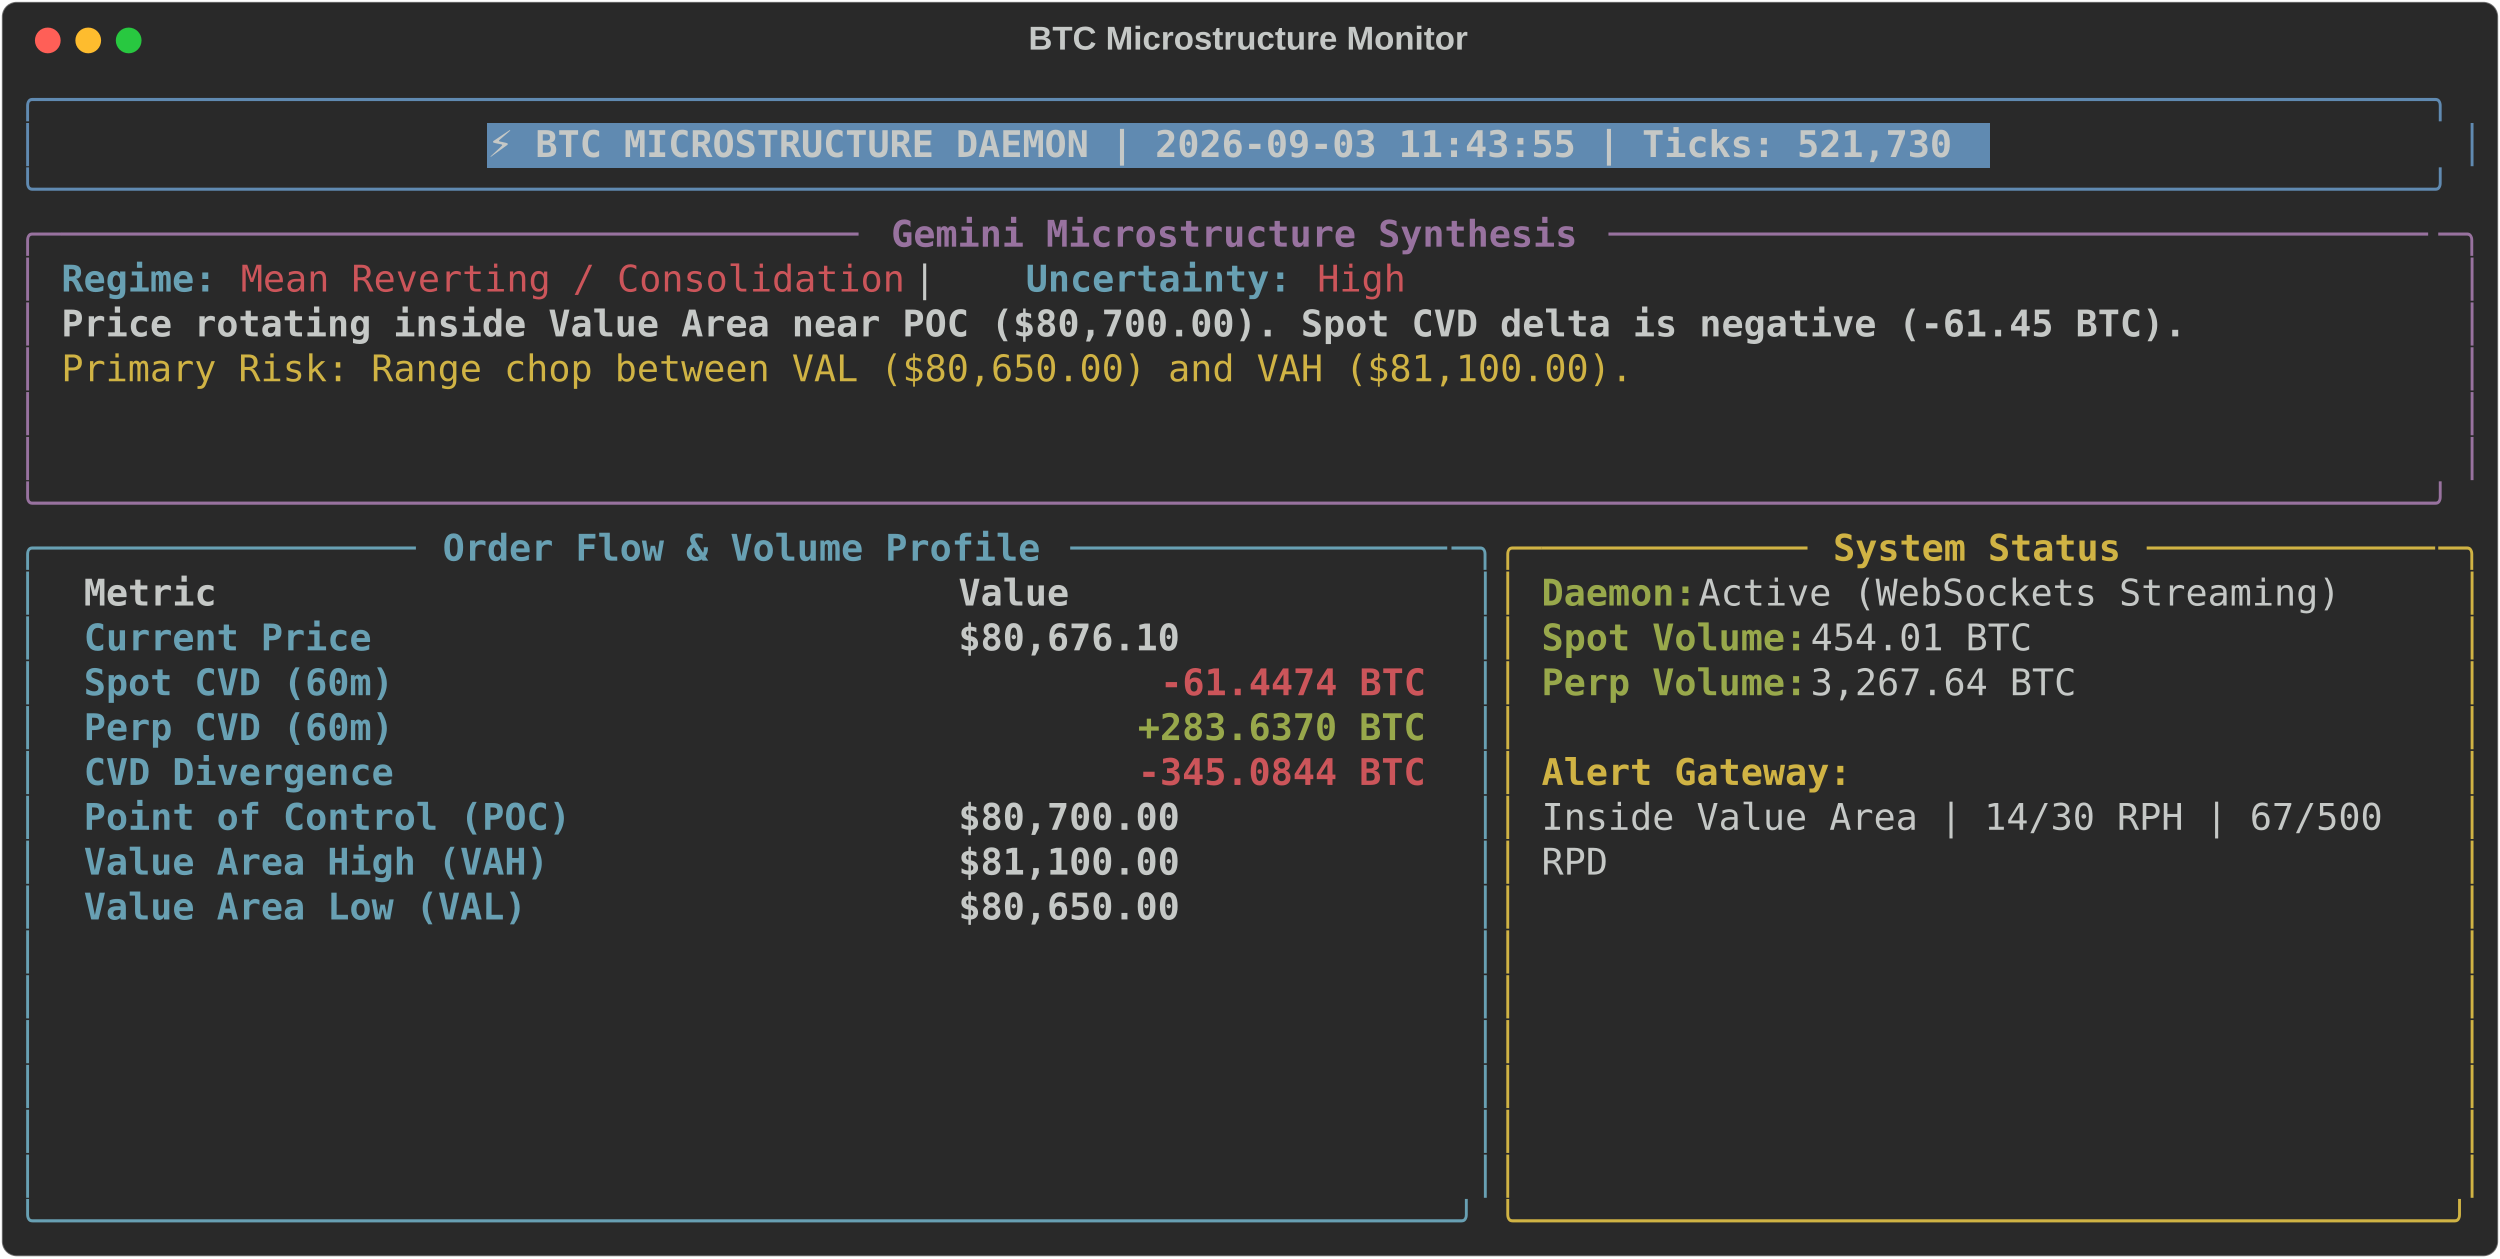
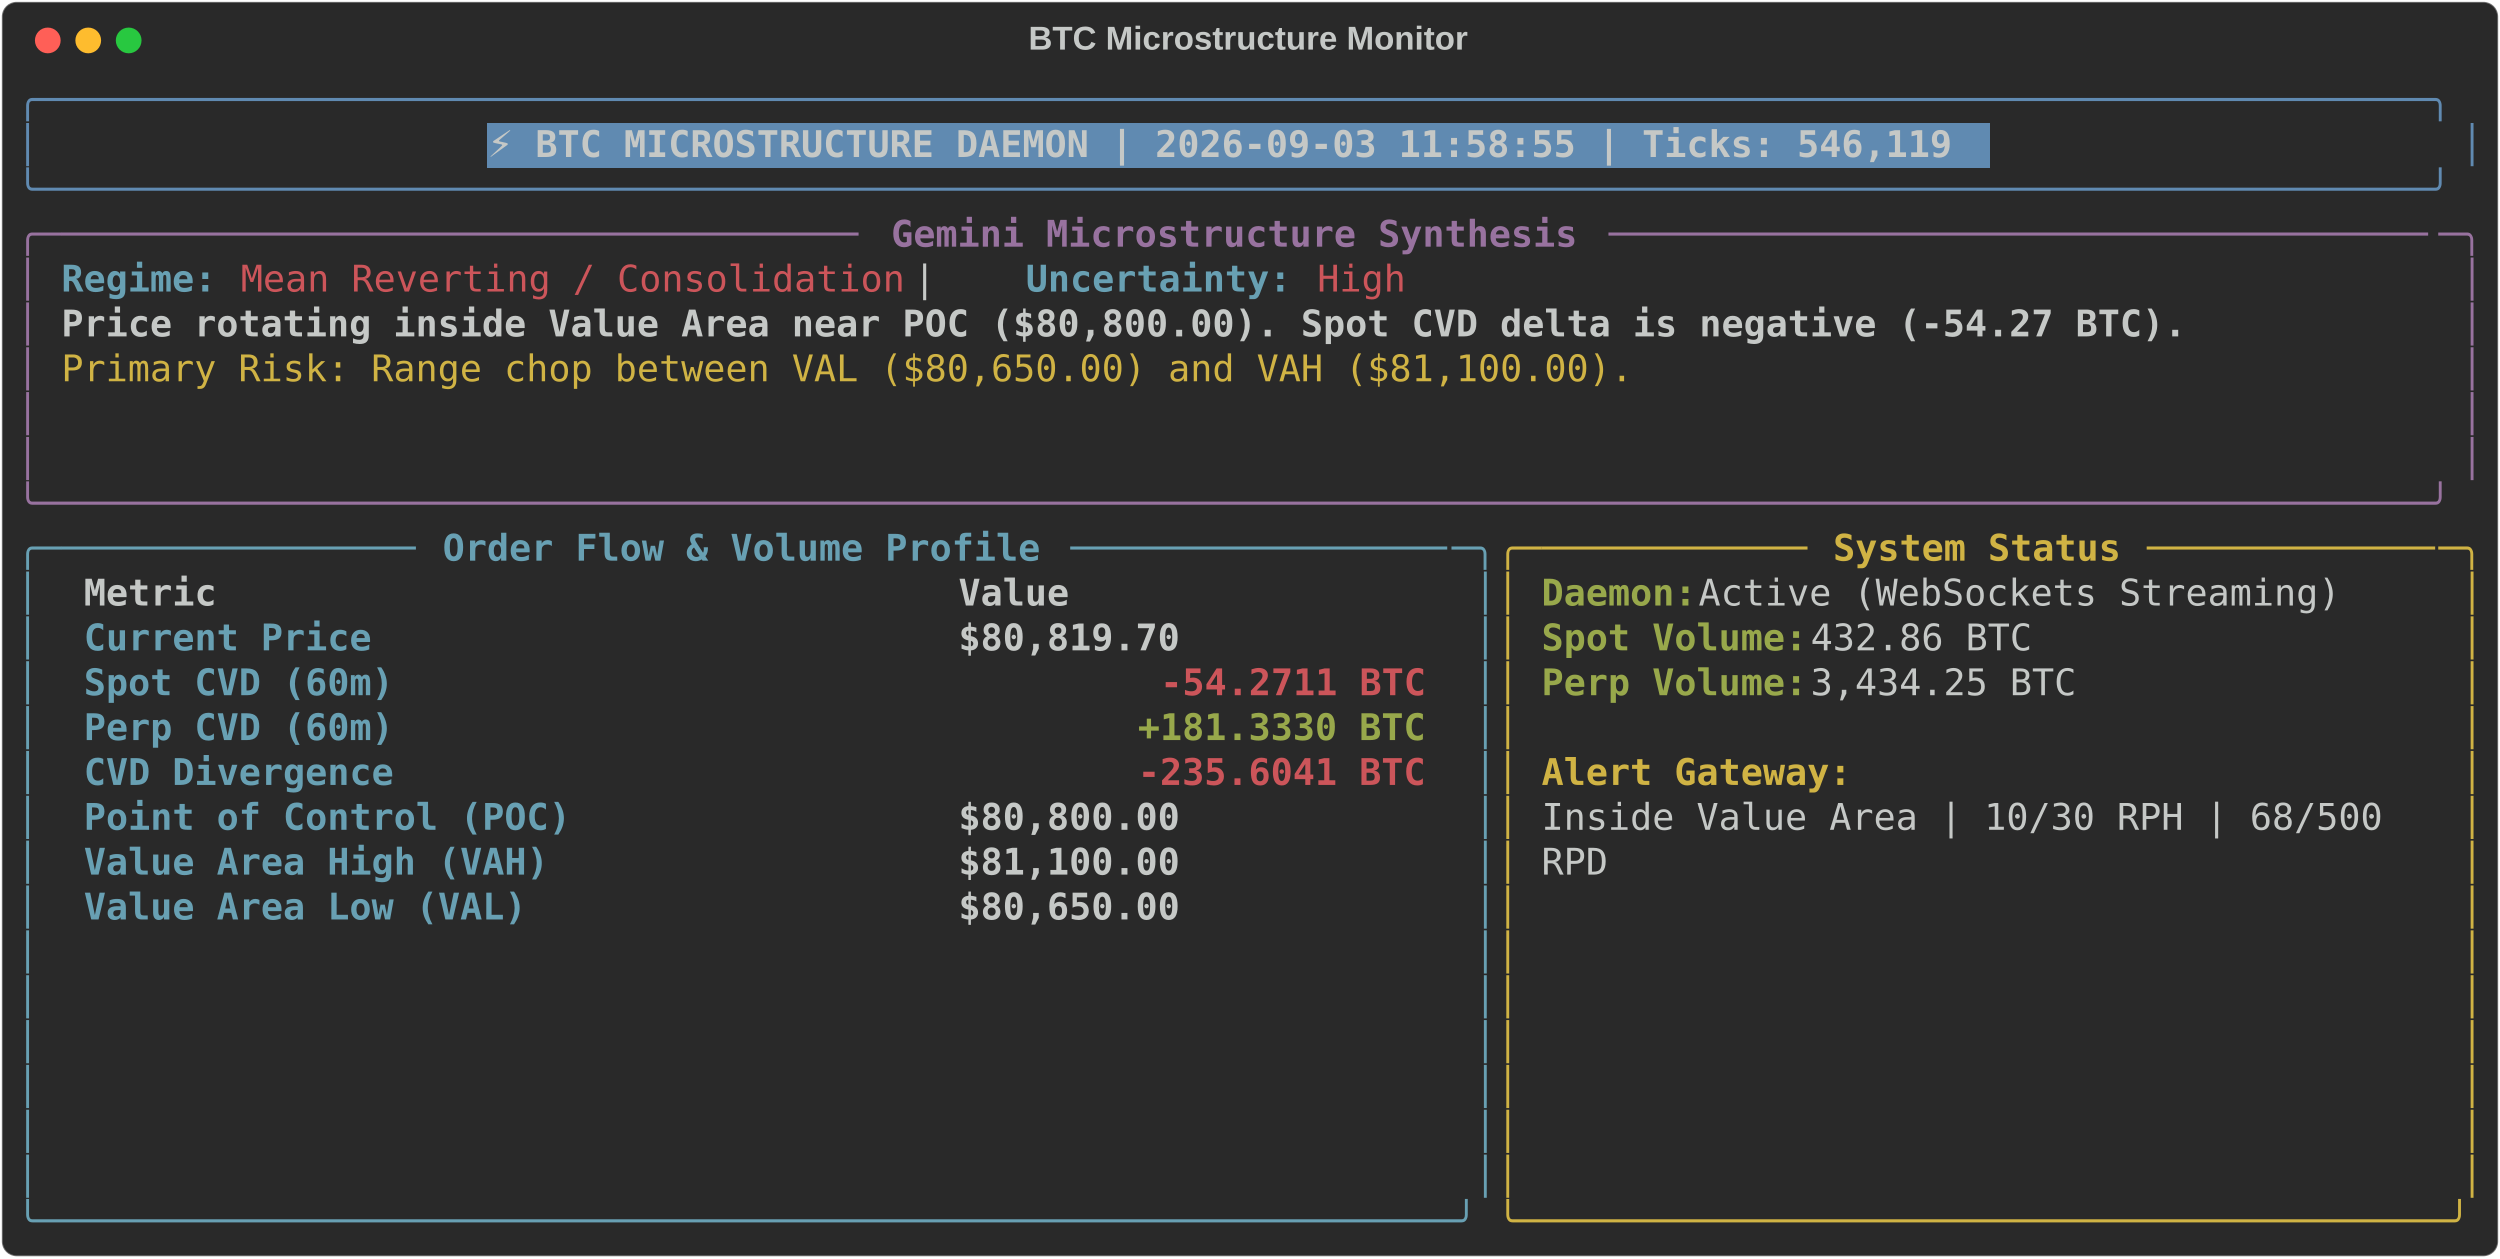
<svg xmlns="http://www.w3.org/2000/svg" class="rich-terminal" viewBox="0 0 1360 684.4">
  <style>

    @font-face {
        font-family: "Fira Code";
        src: local("FiraCode-Regular"),
                url("https://cdnjs.cloudflare.com/ajax/libs/firacode/6.2.0/woff2/FiraCode-Regular.woff2") format("woff2"),
                url("https://cdnjs.cloudflare.com/ajax/libs/firacode/6.2.0/woff/FiraCode-Regular.woff") format("woff");
        font-style: normal;
        font-weight: 400;
    }
    @font-face {
        font-family: "Fira Code";
        src: local("FiraCode-Bold"),
                url("https://cdnjs.cloudflare.com/ajax/libs/firacode/6.2.0/woff2/FiraCode-Bold.woff2") format("woff2"),
                url("https://cdnjs.cloudflare.com/ajax/libs/firacode/6.2.0/woff/FiraCode-Bold.woff") format("woff");
        font-style: bold;
        font-weight: 700;
    }

-     .terminal-2423345945-matrix {
+     .terminal-514151192-matrix {
        font-family: Fira Code, monospace;
        font-size: 20px;
        line-height: 24.4px;
        font-variant-east-asian: full-width;
    }

-     .terminal-2423345945-title {
+     .terminal-514151192-title {
        font-size: 18px;
        font-weight: bold;
        font-family: arial;
    }

-     .terminal-2423345945-r1 { fill: #608ab1 }
- .terminal-2423345945-r2 { fill: #c5c8c6 }
- .terminal-2423345945-r3 { fill: #c5c8c6;font-weight: bold }
- .terminal-2423345945-r4 { fill: #98729f }
- .terminal-2423345945-r5 { fill: #98729f;font-weight: bold }
- .terminal-2423345945-r6 { fill: #68a0b3;font-weight: bold }
- .terminal-2423345945-r7 { fill: #cc555a }
- .terminal-2423345945-r8 { fill: #d0b344 }
- .terminal-2423345945-r9 { fill: #68a0b3 }
- .terminal-2423345945-r10 { fill: #d0b344;font-weight: bold }
- .terminal-2423345945-r11 { fill: #98a84b;font-weight: bold }
- .terminal-2423345945-r12 { fill: #cc555a;font-weight: bold }
+     .terminal-514151192-r1 { fill: #608ab1 }
+ .terminal-514151192-r2 { fill: #c5c8c6 }
+ .terminal-514151192-r3 { fill: #c5c8c6;font-weight: bold }
+ .terminal-514151192-r4 { fill: #98729f }
+ .terminal-514151192-r5 { fill: #98729f;font-weight: bold }
+ .terminal-514151192-r6 { fill: #68a0b3;font-weight: bold }
+ .terminal-514151192-r7 { fill: #cc555a }
+ .terminal-514151192-r8 { fill: #d0b344 }
+ .terminal-514151192-r9 { fill: #68a0b3 }
+ .terminal-514151192-r10 { fill: #d0b344;font-weight: bold }
+ .terminal-514151192-r11 { fill: #98a84b;font-weight: bold }
+ .terminal-514151192-r12 { fill: #cc555a;font-weight: bold }
    </style>
  <defs>
-     <clipPath id="terminal-2423345945-clip-terminal">
+     <clipPath id="terminal-514151192-clip-terminal">
      <rect x="0" y="0" width="1341.0" height="633.4" />
    </clipPath>
-     <clipPath id="terminal-2423345945-line-0">
+     <clipPath id="terminal-514151192-line-0">
      <rect x="0" y="1.5" width="1342" height="24.65" />
    </clipPath>
-     <clipPath id="terminal-2423345945-line-1">
+     <clipPath id="terminal-514151192-line-1">
      <rect x="0" y="25.9" width="1342" height="24.65" />
    </clipPath>
-     <clipPath id="terminal-2423345945-line-2">
+     <clipPath id="terminal-514151192-line-2">
      <rect x="0" y="50.3" width="1342" height="24.65" />
    </clipPath>
-     <clipPath id="terminal-2423345945-line-3">
+     <clipPath id="terminal-514151192-line-3">
      <rect x="0" y="74.7" width="1342" height="24.65" />
    </clipPath>
-     <clipPath id="terminal-2423345945-line-4">
+     <clipPath id="terminal-514151192-line-4">
      <rect x="0" y="99.1" width="1342" height="24.65" />
    </clipPath>
-     <clipPath id="terminal-2423345945-line-5">
+     <clipPath id="terminal-514151192-line-5">
      <rect x="0" y="123.5" width="1342" height="24.65" />
    </clipPath>
-     <clipPath id="terminal-2423345945-line-6">
+     <clipPath id="terminal-514151192-line-6">
      <rect x="0" y="147.9" width="1342" height="24.65" />
    </clipPath>
-     <clipPath id="terminal-2423345945-line-7">
+     <clipPath id="terminal-514151192-line-7">
      <rect x="0" y="172.3" width="1342" height="24.65" />
    </clipPath>
-     <clipPath id="terminal-2423345945-line-8">
+     <clipPath id="terminal-514151192-line-8">
      <rect x="0" y="196.7" width="1342" height="24.65" />
    </clipPath>
-     <clipPath id="terminal-2423345945-line-9">
+     <clipPath id="terminal-514151192-line-9">
      <rect x="0" y="221.1" width="1342" height="24.65" />
    </clipPath>
-     <clipPath id="terminal-2423345945-line-10">
+     <clipPath id="terminal-514151192-line-10">
      <rect x="0" y="245.5" width="1342" height="24.65" />
    </clipPath>
-     <clipPath id="terminal-2423345945-line-11">
+     <clipPath id="terminal-514151192-line-11">
      <rect x="0" y="269.9" width="1342" height="24.65" />
    </clipPath>
-     <clipPath id="terminal-2423345945-line-12">
+     <clipPath id="terminal-514151192-line-12">
      <rect x="0" y="294.3" width="1342" height="24.65" />
    </clipPath>
-     <clipPath id="terminal-2423345945-line-13">
+     <clipPath id="terminal-514151192-line-13">
      <rect x="0" y="318.7" width="1342" height="24.65" />
    </clipPath>
-     <clipPath id="terminal-2423345945-line-14">
+     <clipPath id="terminal-514151192-line-14">
      <rect x="0" y="343.1" width="1342" height="24.65" />
    </clipPath>
-     <clipPath id="terminal-2423345945-line-15">
+     <clipPath id="terminal-514151192-line-15">
      <rect x="0" y="367.5" width="1342" height="24.65" />
    </clipPath>
-     <clipPath id="terminal-2423345945-line-16">
+     <clipPath id="terminal-514151192-line-16">
      <rect x="0" y="391.9" width="1342" height="24.65" />
    </clipPath>
-     <clipPath id="terminal-2423345945-line-17">
+     <clipPath id="terminal-514151192-line-17">
      <rect x="0" y="416.3" width="1342" height="24.65" />
    </clipPath>
-     <clipPath id="terminal-2423345945-line-18">
+     <clipPath id="terminal-514151192-line-18">
      <rect x="0" y="440.7" width="1342" height="24.65" />
    </clipPath>
-     <clipPath id="terminal-2423345945-line-19">
+     <clipPath id="terminal-514151192-line-19">
      <rect x="0" y="465.1" width="1342" height="24.65" />
    </clipPath>
-     <clipPath id="terminal-2423345945-line-20">
+     <clipPath id="terminal-514151192-line-20">
      <rect x="0" y="489.5" width="1342" height="24.65" />
    </clipPath>
-     <clipPath id="terminal-2423345945-line-21">
+     <clipPath id="terminal-514151192-line-21">
      <rect x="0" y="513.9" width="1342" height="24.65" />
    </clipPath>
-     <clipPath id="terminal-2423345945-line-22">
+     <clipPath id="terminal-514151192-line-22">
      <rect x="0" y="538.3" width="1342" height="24.65" />
    </clipPath>
-     <clipPath id="terminal-2423345945-line-23">
+     <clipPath id="terminal-514151192-line-23">
      <rect x="0" y="562.7" width="1342" height="24.65" />
    </clipPath>
-     <clipPath id="terminal-2423345945-line-24">
+     <clipPath id="terminal-514151192-line-24">
      <rect x="0" y="587.1" width="1342" height="24.65" />
    </clipPath>
  </defs>
  <rect fill="#292929" stroke="rgba(255,255,255,0.35)" stroke-width="1" x="1" y="1" width="1358" height="682.4" rx="8" />
-   <text class="terminal-2423345945-title" fill="#c5c8c6" text-anchor="middle" x="679" y="27">BTC Microstructure Monitor</text>
+   <text class="terminal-514151192-title" fill="#c5c8c6" text-anchor="middle" x="679" y="27">BTC Microstructure Monitor</text>
  <g transform="translate(26,22)">
    <circle cx="0" cy="0" r="7" fill="#ff5f57" />
    <circle cx="22" cy="0" r="7" fill="#febc2e" />
    <circle cx="44" cy="0" r="7" fill="#28c840" />
  </g>
-   <g transform="translate(9, 41)" clip-path="url(#terminal-2423345945-clip-terminal)">
+   <g transform="translate(9, 41)" clip-path="url(#terminal-514151192-clip-terminal)">
    <rect fill="#608ab1" x="256.2" y="25.9" width="817.4" height="24.65" shape-rendering="crispEdges" />
-     <g class="terminal-2423345945-matrix">
-       <text class="terminal-2423345945-r1" x="0" y="20" textLength="1342" clip-path="url(#terminal-2423345945-line-0)">╭────────────────────────────────────────────────────────────────────────────────────────────────────────────╮</text>
-       <text class="terminal-2423345945-r2" x="1342" y="20" textLength="12.2" clip-path="url(#terminal-2423345945-line-0)">
- </text>
-       <text class="terminal-2423345945-r1" x="0" y="44.4" textLength="12.2" clip-path="url(#terminal-2423345945-line-1)">│</text>
-       <text class="terminal-2423345945-r3" x="256.2" y="44.4" textLength="805.2" clip-path="url(#terminal-2423345945-line-1)">⚡ BTC MICROSTRUCTURE DAEMON | 2026-09-03 11:43:55 | Ticks: 521,730</text>
-       <text class="terminal-2423345945-r1" x="1329.8" y="44.4" textLength="12.2" clip-path="url(#terminal-2423345945-line-1)">│</text>
-       <text class="terminal-2423345945-r2" x="1342" y="44.4" textLength="12.2" clip-path="url(#terminal-2423345945-line-1)">
- </text>
-       <text class="terminal-2423345945-r1" x="0" y="68.8" textLength="1342" clip-path="url(#terminal-2423345945-line-2)">╰────────────────────────────────────────────────────────────────────────────────────────────────────────────╯</text>
-       <text class="terminal-2423345945-r2" x="1342" y="68.8" textLength="12.2" clip-path="url(#terminal-2423345945-line-2)">
- </text>
-       <text class="terminal-2423345945-r4" x="0" y="93.2" textLength="24.4" clip-path="url(#terminal-2423345945-line-3)">╭─</text>
-       <text class="terminal-2423345945-r4" x="24.4" y="93.2" textLength="439.2" clip-path="url(#terminal-2423345945-line-3)">────────────────────────────────────</text>
-       <text class="terminal-2423345945-r5" x="475.8" y="93.2" textLength="378.2" clip-path="url(#terminal-2423345945-line-3)">Gemini Microstructure Synthesis</text>
-       <text class="terminal-2423345945-r4" x="866.2" y="93.2" textLength="451.4" clip-path="url(#terminal-2423345945-line-3)">─────────────────────────────────────</text>
-       <text class="terminal-2423345945-r4" x="1317.6" y="93.2" textLength="24.4" clip-path="url(#terminal-2423345945-line-3)">─╮</text>
-       <text class="terminal-2423345945-r2" x="1342" y="93.2" textLength="12.2" clip-path="url(#terminal-2423345945-line-3)">
- </text>
-       <text class="terminal-2423345945-r4" x="0" y="117.6" textLength="12.2" clip-path="url(#terminal-2423345945-line-4)">│</text>
-       <text class="terminal-2423345945-r6" x="24.4" y="117.6" textLength="85.4" clip-path="url(#terminal-2423345945-line-4)">Regime:</text>
-       <text class="terminal-2423345945-r7" x="122" y="117.6" textLength="366" clip-path="url(#terminal-2423345945-line-4)">Mean Reverting / Consolidation</text>
-       <text class="terminal-2423345945-r2" x="488" y="117.6" textLength="61" clip-path="url(#terminal-2423345945-line-4)">  |  </text>
-       <text class="terminal-2423345945-r6" x="549" y="117.6" textLength="146.4" clip-path="url(#terminal-2423345945-line-4)">Uncertainty:</text>
-       <text class="terminal-2423345945-r7" x="707.6" y="117.6" textLength="48.8" clip-path="url(#terminal-2423345945-line-4)">High</text>
-       <text class="terminal-2423345945-r4" x="1329.8" y="117.6" textLength="12.2" clip-path="url(#terminal-2423345945-line-4)">│</text>
-       <text class="terminal-2423345945-r2" x="1342" y="117.6" textLength="12.2" clip-path="url(#terminal-2423345945-line-4)">
- </text>
-       <text class="terminal-2423345945-r4" x="0" y="142" textLength="12.2" clip-path="url(#terminal-2423345945-line-5)">│</text>
-       <text class="terminal-2423345945-r3" x="24.4" y="142" textLength="1171.2" clip-path="url(#terminal-2423345945-line-5)">Price rotating inside Value Area near POC ($80,700.00). Spot CVD delta is negative (-61.45 BTC).</text>
-       <text class="terminal-2423345945-r4" x="1329.8" y="142" textLength="12.2" clip-path="url(#terminal-2423345945-line-5)">│</text>
-       <text class="terminal-2423345945-r2" x="1342" y="142" textLength="12.2" clip-path="url(#terminal-2423345945-line-5)">
- </text>
-       <text class="terminal-2423345945-r4" x="0" y="166.4" textLength="12.2" clip-path="url(#terminal-2423345945-line-6)">│</text>
-       <text class="terminal-2423345945-r8" x="24.4" y="166.4" textLength="866.2" clip-path="url(#terminal-2423345945-line-6)">Primary Risk: Range chop between VAL ($80,650.00) and VAH ($81,100.00).</text>
-       <text class="terminal-2423345945-r4" x="1329.8" y="166.4" textLength="12.2" clip-path="url(#terminal-2423345945-line-6)">│</text>
-       <text class="terminal-2423345945-r2" x="1342" y="166.4" textLength="12.2" clip-path="url(#terminal-2423345945-line-6)">
- </text>
-       <text class="terminal-2423345945-r4" x="0" y="190.8" textLength="12.2" clip-path="url(#terminal-2423345945-line-7)">│</text>
-       <text class="terminal-2423345945-r4" x="1329.8" y="190.8" textLength="12.2" clip-path="url(#terminal-2423345945-line-7)">│</text>
-       <text class="terminal-2423345945-r2" x="1342" y="190.8" textLength="12.2" clip-path="url(#terminal-2423345945-line-7)">
- </text>
-       <text class="terminal-2423345945-r4" x="0" y="215.2" textLength="12.2" clip-path="url(#terminal-2423345945-line-8)">│</text>
-       <text class="terminal-2423345945-r4" x="1329.8" y="215.2" textLength="12.2" clip-path="url(#terminal-2423345945-line-8)">│</text>
-       <text class="terminal-2423345945-r2" x="1342" y="215.2" textLength="12.2" clip-path="url(#terminal-2423345945-line-8)">
- </text>
-       <text class="terminal-2423345945-r4" x="0" y="239.6" textLength="1342" clip-path="url(#terminal-2423345945-line-9)">╰────────────────────────────────────────────────────────────────────────────────────────────────────────────╯</text>
-       <text class="terminal-2423345945-r2" x="1342" y="239.6" textLength="12.2" clip-path="url(#terminal-2423345945-line-9)">
- </text>
-       <text class="terminal-2423345945-r9" x="0" y="264" textLength="24.4" clip-path="url(#terminal-2423345945-line-10)">╭─</text>
-       <text class="terminal-2423345945-r9" x="24.4" y="264" textLength="195.2" clip-path="url(#terminal-2423345945-line-10)">────────────────</text>
-       <text class="terminal-2423345945-r6" x="231.8" y="264" textLength="329.4" clip-path="url(#terminal-2423345945-line-10)">Order Flow &amp; Volume Profile</text>
-       <text class="terminal-2423345945-r9" x="573.4" y="264" textLength="207.4" clip-path="url(#terminal-2423345945-line-10)">─────────────────</text>
-       <text class="terminal-2423345945-r9" x="780.8" y="264" textLength="24.4" clip-path="url(#terminal-2423345945-line-10)">─╮</text>
-       <text class="terminal-2423345945-r8" x="805.2" y="264" textLength="24.4" clip-path="url(#terminal-2423345945-line-10)">╭─</text>
-       <text class="terminal-2423345945-r8" x="829.6" y="264" textLength="146.4" clip-path="url(#terminal-2423345945-line-10)">────────────</text>
-       <text class="terminal-2423345945-r10" x="988.2" y="264" textLength="158.6" clip-path="url(#terminal-2423345945-line-10)">System Status</text>
-       <text class="terminal-2423345945-r8" x="1159" y="264" textLength="158.6" clip-path="url(#terminal-2423345945-line-10)">─────────────</text>
-       <text class="terminal-2423345945-r8" x="1317.6" y="264" textLength="24.4" clip-path="url(#terminal-2423345945-line-10)">─╮</text>
-       <text class="terminal-2423345945-r2" x="1342" y="264" textLength="12.2" clip-path="url(#terminal-2423345945-line-10)">
- </text>
-       <text class="terminal-2423345945-r9" x="0" y="288.4" textLength="12.2" clip-path="url(#terminal-2423345945-line-11)">│</text>
-       <text class="terminal-2423345945-r3" x="36.6" y="288.4" textLength="451.4" clip-path="url(#terminal-2423345945-line-11)">Metric                               </text>
-       <text class="terminal-2423345945-r3" x="512.4" y="288.4" textLength="256.2" clip-path="url(#terminal-2423345945-line-11)">                Value</text>
-       <text class="terminal-2423345945-r9" x="793" y="288.4" textLength="12.2" clip-path="url(#terminal-2423345945-line-11)">│</text>
-       <text class="terminal-2423345945-r8" x="805.2" y="288.4" textLength="12.2" clip-path="url(#terminal-2423345945-line-11)">│</text>
-       <text class="terminal-2423345945-r11" x="829.6" y="288.4" textLength="85.4" clip-path="url(#terminal-2423345945-line-11)">Daemon:</text>
-       <text class="terminal-2423345945-r2" x="915" y="288.4" textLength="366" clip-path="url(#terminal-2423345945-line-11)"> Active (WebSockets Streaming)</text>
-       <text class="terminal-2423345945-r8" x="1329.8" y="288.4" textLength="12.2" clip-path="url(#terminal-2423345945-line-11)">│</text>
-       <text class="terminal-2423345945-r2" x="1342" y="288.4" textLength="12.2" clip-path="url(#terminal-2423345945-line-11)">
- </text>
-       <text class="terminal-2423345945-r9" x="0" y="312.8" textLength="12.2" clip-path="url(#terminal-2423345945-line-12)">│</text>
-       <text class="terminal-2423345945-r6" x="36.6" y="312.8" textLength="451.4" clip-path="url(#terminal-2423345945-line-12)">Current Price                        </text>
-       <text class="terminal-2423345945-r3" x="512.4" y="312.8" textLength="256.2" clip-path="url(#terminal-2423345945-line-12)">           $80,676.10</text>
-       <text class="terminal-2423345945-r9" x="793" y="312.8" textLength="12.2" clip-path="url(#terminal-2423345945-line-12)">│</text>
-       <text class="terminal-2423345945-r8" x="805.2" y="312.8" textLength="12.2" clip-path="url(#terminal-2423345945-line-12)">│</text>
-       <text class="terminal-2423345945-r11" x="829.6" y="312.8" textLength="146.4" clip-path="url(#terminal-2423345945-line-12)">Spot Volume:</text>
-       <text class="terminal-2423345945-r2" x="976" y="312.8" textLength="134.2" clip-path="url(#terminal-2423345945-line-12)"> 454.01 BTC</text>
-       <text class="terminal-2423345945-r8" x="1329.8" y="312.8" textLength="12.2" clip-path="url(#terminal-2423345945-line-12)">│</text>
-       <text class="terminal-2423345945-r2" x="1342" y="312.8" textLength="12.2" clip-path="url(#terminal-2423345945-line-12)">
- </text>
-       <text class="terminal-2423345945-r9" x="0" y="337.2" textLength="12.2" clip-path="url(#terminal-2423345945-line-13)">│</text>
-       <text class="terminal-2423345945-r6" x="36.6" y="337.2" textLength="451.4" clip-path="url(#terminal-2423345945-line-13)">Spot CVD (60m)                       </text>
-       <text class="terminal-2423345945-r12" x="622.2" y="337.2" textLength="146.4" clip-path="url(#terminal-2423345945-line-13)">-61.4474 BTC</text>
-       <text class="terminal-2423345945-r9" x="793" y="337.2" textLength="12.2" clip-path="url(#terminal-2423345945-line-13)">│</text>
-       <text class="terminal-2423345945-r8" x="805.2" y="337.2" textLength="12.2" clip-path="url(#terminal-2423345945-line-13)">│</text>
-       <text class="terminal-2423345945-r11" x="829.6" y="337.2" textLength="146.4" clip-path="url(#terminal-2423345945-line-13)">Perp Volume:</text>
-       <text class="terminal-2423345945-r2" x="976" y="337.2" textLength="158.6" clip-path="url(#terminal-2423345945-line-13)"> 3,267.64 BTC</text>
-       <text class="terminal-2423345945-r8" x="1329.8" y="337.2" textLength="12.2" clip-path="url(#terminal-2423345945-line-13)">│</text>
-       <text class="terminal-2423345945-r2" x="1342" y="337.2" textLength="12.2" clip-path="url(#terminal-2423345945-line-13)">
- </text>
-       <text class="terminal-2423345945-r9" x="0" y="361.6" textLength="12.2" clip-path="url(#terminal-2423345945-line-14)">│</text>
-       <text class="terminal-2423345945-r6" x="36.6" y="361.6" textLength="451.4" clip-path="url(#terminal-2423345945-line-14)">Perp CVD (60m)                       </text>
-       <text class="terminal-2423345945-r11" x="610" y="361.6" textLength="158.6" clip-path="url(#terminal-2423345945-line-14)">+283.6370 BTC</text>
-       <text class="terminal-2423345945-r9" x="793" y="361.6" textLength="12.2" clip-path="url(#terminal-2423345945-line-14)">│</text>
-       <text class="terminal-2423345945-r8" x="805.2" y="361.6" textLength="12.2" clip-path="url(#terminal-2423345945-line-14)">│</text>
-       <text class="terminal-2423345945-r8" x="1329.8" y="361.6" textLength="12.2" clip-path="url(#terminal-2423345945-line-14)">│</text>
-       <text class="terminal-2423345945-r2" x="1342" y="361.6" textLength="12.2" clip-path="url(#terminal-2423345945-line-14)">
- </text>
-       <text class="terminal-2423345945-r9" x="0" y="386" textLength="12.2" clip-path="url(#terminal-2423345945-line-15)">│</text>
-       <text class="terminal-2423345945-r6" x="36.6" y="386" textLength="451.4" clip-path="url(#terminal-2423345945-line-15)">CVD Divergence                       </text>
-       <text class="terminal-2423345945-r12" x="610" y="386" textLength="158.6" clip-path="url(#terminal-2423345945-line-15)">-345.0844 BTC</text>
-       <text class="terminal-2423345945-r9" x="793" y="386" textLength="12.2" clip-path="url(#terminal-2423345945-line-15)">│</text>
-       <text class="terminal-2423345945-r8" x="805.2" y="386" textLength="12.2" clip-path="url(#terminal-2423345945-line-15)">│</text>
-       <text class="terminal-2423345945-r10" x="829.6" y="386" textLength="170.8" clip-path="url(#terminal-2423345945-line-15)">Alert Gateway:</text>
-       <text class="terminal-2423345945-r8" x="1329.8" y="386" textLength="12.2" clip-path="url(#terminal-2423345945-line-15)">│</text>
-       <text class="terminal-2423345945-r2" x="1342" y="386" textLength="12.2" clip-path="url(#terminal-2423345945-line-15)">
- </text>
-       <text class="terminal-2423345945-r9" x="0" y="410.4" textLength="12.2" clip-path="url(#terminal-2423345945-line-16)">│</text>
-       <text class="terminal-2423345945-r6" x="36.6" y="410.4" textLength="451.4" clip-path="url(#terminal-2423345945-line-16)">Point of Control (POC)               </text>
-       <text class="terminal-2423345945-r3" x="512.4" y="410.4" textLength="256.2" clip-path="url(#terminal-2423345945-line-16)">           $80,700.00</text>
-       <text class="terminal-2423345945-r9" x="793" y="410.4" textLength="12.2" clip-path="url(#terminal-2423345945-line-16)">│</text>
-       <text class="terminal-2423345945-r8" x="805.2" y="410.4" textLength="12.2" clip-path="url(#terminal-2423345945-line-16)">│</text>
-       <text class="terminal-2423345945-r2" x="829.6" y="410.4" textLength="475.8" clip-path="url(#terminal-2423345945-line-16)">Inside Value Area | 14/30 RPH | 67/500 </text>
-       <text class="terminal-2423345945-r8" x="1329.8" y="410.4" textLength="12.2" clip-path="url(#terminal-2423345945-line-16)">│</text>
-       <text class="terminal-2423345945-r2" x="1342" y="410.4" textLength="12.2" clip-path="url(#terminal-2423345945-line-16)">
- </text>
-       <text class="terminal-2423345945-r9" x="0" y="434.8" textLength="12.2" clip-path="url(#terminal-2423345945-line-17)">│</text>
-       <text class="terminal-2423345945-r6" x="36.6" y="434.8" textLength="451.4" clip-path="url(#terminal-2423345945-line-17)">Value Area High (VAH)                </text>
-       <text class="terminal-2423345945-r3" x="512.4" y="434.8" textLength="256.2" clip-path="url(#terminal-2423345945-line-17)">           $81,100.00</text>
-       <text class="terminal-2423345945-r9" x="793" y="434.8" textLength="12.2" clip-path="url(#terminal-2423345945-line-17)">│</text>
-       <text class="terminal-2423345945-r8" x="805.2" y="434.8" textLength="12.2" clip-path="url(#terminal-2423345945-line-17)">│</text>
-       <text class="terminal-2423345945-r2" x="829.6" y="434.8" textLength="36.6" clip-path="url(#terminal-2423345945-line-17)">RPD</text>
-       <text class="terminal-2423345945-r8" x="1329.8" y="434.8" textLength="12.2" clip-path="url(#terminal-2423345945-line-17)">│</text>
-       <text class="terminal-2423345945-r2" x="1342" y="434.8" textLength="12.2" clip-path="url(#terminal-2423345945-line-17)">
- </text>
-       <text class="terminal-2423345945-r9" x="0" y="459.2" textLength="12.2" clip-path="url(#terminal-2423345945-line-18)">│</text>
-       <text class="terminal-2423345945-r6" x="36.6" y="459.2" textLength="451.4" clip-path="url(#terminal-2423345945-line-18)">Value Area Low (VAL)                 </text>
-       <text class="terminal-2423345945-r3" x="512.4" y="459.2" textLength="256.2" clip-path="url(#terminal-2423345945-line-18)">           $80,650.00</text>
-       <text class="terminal-2423345945-r9" x="793" y="459.2" textLength="12.2" clip-path="url(#terminal-2423345945-line-18)">│</text>
-       <text class="terminal-2423345945-r8" x="805.2" y="459.2" textLength="12.2" clip-path="url(#terminal-2423345945-line-18)">│</text>
-       <text class="terminal-2423345945-r8" x="1329.8" y="459.2" textLength="12.2" clip-path="url(#terminal-2423345945-line-18)">│</text>
-       <text class="terminal-2423345945-r2" x="1342" y="459.2" textLength="12.2" clip-path="url(#terminal-2423345945-line-18)">
- </text>
-       <text class="terminal-2423345945-r9" x="0" y="483.6" textLength="12.2" clip-path="url(#terminal-2423345945-line-19)">│</text>
-       <text class="terminal-2423345945-r9" x="793" y="483.6" textLength="12.2" clip-path="url(#terminal-2423345945-line-19)">│</text>
-       <text class="terminal-2423345945-r8" x="805.2" y="483.6" textLength="12.2" clip-path="url(#terminal-2423345945-line-19)">│</text>
-       <text class="terminal-2423345945-r8" x="1329.8" y="483.6" textLength="12.2" clip-path="url(#terminal-2423345945-line-19)">│</text>
-       <text class="terminal-2423345945-r2" x="1342" y="483.6" textLength="12.2" clip-path="url(#terminal-2423345945-line-19)">
- </text>
-       <text class="terminal-2423345945-r9" x="0" y="508" textLength="12.2" clip-path="url(#terminal-2423345945-line-20)">│</text>
-       <text class="terminal-2423345945-r9" x="793" y="508" textLength="12.2" clip-path="url(#terminal-2423345945-line-20)">│</text>
-       <text class="terminal-2423345945-r8" x="805.2" y="508" textLength="12.2" clip-path="url(#terminal-2423345945-line-20)">│</text>
-       <text class="terminal-2423345945-r8" x="1329.8" y="508" textLength="12.2" clip-path="url(#terminal-2423345945-line-20)">│</text>
-       <text class="terminal-2423345945-r2" x="1342" y="508" textLength="12.2" clip-path="url(#terminal-2423345945-line-20)">
- </text>
-       <text class="terminal-2423345945-r9" x="0" y="532.4" textLength="12.2" clip-path="url(#terminal-2423345945-line-21)">│</text>
-       <text class="terminal-2423345945-r9" x="793" y="532.4" textLength="12.2" clip-path="url(#terminal-2423345945-line-21)">│</text>
-       <text class="terminal-2423345945-r8" x="805.2" y="532.4" textLength="12.2" clip-path="url(#terminal-2423345945-line-21)">│</text>
-       <text class="terminal-2423345945-r8" x="1329.8" y="532.4" textLength="12.2" clip-path="url(#terminal-2423345945-line-21)">│</text>
-       <text class="terminal-2423345945-r2" x="1342" y="532.4" textLength="12.2" clip-path="url(#terminal-2423345945-line-21)">
- </text>
-       <text class="terminal-2423345945-r9" x="0" y="556.8" textLength="12.2" clip-path="url(#terminal-2423345945-line-22)">│</text>
-       <text class="terminal-2423345945-r9" x="793" y="556.8" textLength="12.2" clip-path="url(#terminal-2423345945-line-22)">│</text>
-       <text class="terminal-2423345945-r8" x="805.2" y="556.8" textLength="12.2" clip-path="url(#terminal-2423345945-line-22)">│</text>
-       <text class="terminal-2423345945-r8" x="1329.8" y="556.8" textLength="12.2" clip-path="url(#terminal-2423345945-line-22)">│</text>
-       <text class="terminal-2423345945-r2" x="1342" y="556.8" textLength="12.2" clip-path="url(#terminal-2423345945-line-22)">
- </text>
-       <text class="terminal-2423345945-r9" x="0" y="581.2" textLength="12.2" clip-path="url(#terminal-2423345945-line-23)">│</text>
-       <text class="terminal-2423345945-r9" x="793" y="581.2" textLength="12.2" clip-path="url(#terminal-2423345945-line-23)">│</text>
-       <text class="terminal-2423345945-r8" x="805.2" y="581.2" textLength="12.2" clip-path="url(#terminal-2423345945-line-23)">│</text>
-       <text class="terminal-2423345945-r8" x="1329.8" y="581.2" textLength="12.2" clip-path="url(#terminal-2423345945-line-23)">│</text>
-       <text class="terminal-2423345945-r2" x="1342" y="581.2" textLength="12.2" clip-path="url(#terminal-2423345945-line-23)">
- </text>
-       <text class="terminal-2423345945-r9" x="0" y="605.6" textLength="12.2" clip-path="url(#terminal-2423345945-line-24)">│</text>
-       <text class="terminal-2423345945-r9" x="793" y="605.6" textLength="12.2" clip-path="url(#terminal-2423345945-line-24)">│</text>
-       <text class="terminal-2423345945-r8" x="805.2" y="605.6" textLength="12.2" clip-path="url(#terminal-2423345945-line-24)">│</text>
-       <text class="terminal-2423345945-r8" x="1329.8" y="605.6" textLength="12.2" clip-path="url(#terminal-2423345945-line-24)">│</text>
-       <text class="terminal-2423345945-r2" x="1342" y="605.6" textLength="12.2" clip-path="url(#terminal-2423345945-line-24)">
- </text>
-       <text class="terminal-2423345945-r9" x="0" y="630" textLength="805.2" clip-path="url(#terminal-2423345945-line-25)">╰────────────────────────────────────────────────────────────────╯</text>
-       <text class="terminal-2423345945-r8" x="805.2" y="630" textLength="536.8" clip-path="url(#terminal-2423345945-line-25)">╰──────────────────────────────────────────╯</text>
-       <text class="terminal-2423345945-r2" x="1342" y="630" textLength="12.2" clip-path="url(#terminal-2423345945-line-25)">
+     <g class="terminal-514151192-matrix">
+       <text class="terminal-514151192-r1" x="0" y="20" textLength="1342" clip-path="url(#terminal-514151192-line-0)">╭────────────────────────────────────────────────────────────────────────────────────────────────────────────╮</text>
+       <text class="terminal-514151192-r2" x="1342" y="20" textLength="12.2" clip-path="url(#terminal-514151192-line-0)">
+ </text>
+       <text class="terminal-514151192-r1" x="0" y="44.4" textLength="12.2" clip-path="url(#terminal-514151192-line-1)">│</text>
+       <text class="terminal-514151192-r3" x="256.2" y="44.4" textLength="805.2" clip-path="url(#terminal-514151192-line-1)">⚡ BTC MICROSTRUCTURE DAEMON | 2026-09-03 11:58:55 | Ticks: 546,119</text>
+       <text class="terminal-514151192-r1" x="1329.8" y="44.4" textLength="12.2" clip-path="url(#terminal-514151192-line-1)">│</text>
+       <text class="terminal-514151192-r2" x="1342" y="44.4" textLength="12.2" clip-path="url(#terminal-514151192-line-1)">
+ </text>
+       <text class="terminal-514151192-r1" x="0" y="68.8" textLength="1342" clip-path="url(#terminal-514151192-line-2)">╰────────────────────────────────────────────────────────────────────────────────────────────────────────────╯</text>
+       <text class="terminal-514151192-r2" x="1342" y="68.8" textLength="12.2" clip-path="url(#terminal-514151192-line-2)">
+ </text>
+       <text class="terminal-514151192-r4" x="0" y="93.2" textLength="24.4" clip-path="url(#terminal-514151192-line-3)">╭─</text>
+       <text class="terminal-514151192-r4" x="24.4" y="93.2" textLength="439.2" clip-path="url(#terminal-514151192-line-3)">────────────────────────────────────</text>
+       <text class="terminal-514151192-r5" x="475.8" y="93.2" textLength="378.2" clip-path="url(#terminal-514151192-line-3)">Gemini Microstructure Synthesis</text>
+       <text class="terminal-514151192-r4" x="866.2" y="93.2" textLength="451.4" clip-path="url(#terminal-514151192-line-3)">─────────────────────────────────────</text>
+       <text class="terminal-514151192-r4" x="1317.6" y="93.2" textLength="24.4" clip-path="url(#terminal-514151192-line-3)">─╮</text>
+       <text class="terminal-514151192-r2" x="1342" y="93.2" textLength="12.2" clip-path="url(#terminal-514151192-line-3)">
+ </text>
+       <text class="terminal-514151192-r4" x="0" y="117.6" textLength="12.2" clip-path="url(#terminal-514151192-line-4)">│</text>
+       <text class="terminal-514151192-r6" x="24.4" y="117.6" textLength="85.4" clip-path="url(#terminal-514151192-line-4)">Regime:</text>
+       <text class="terminal-514151192-r7" x="122" y="117.6" textLength="366" clip-path="url(#terminal-514151192-line-4)">Mean Reverting / Consolidation</text>
+       <text class="terminal-514151192-r2" x="488" y="117.6" textLength="61" clip-path="url(#terminal-514151192-line-4)">  |  </text>
+       <text class="terminal-514151192-r6" x="549" y="117.6" textLength="146.4" clip-path="url(#terminal-514151192-line-4)">Uncertainty:</text>
+       <text class="terminal-514151192-r7" x="707.6" y="117.6" textLength="48.8" clip-path="url(#terminal-514151192-line-4)">High</text>
+       <text class="terminal-514151192-r4" x="1329.8" y="117.6" textLength="12.2" clip-path="url(#terminal-514151192-line-4)">│</text>
+       <text class="terminal-514151192-r2" x="1342" y="117.6" textLength="12.2" clip-path="url(#terminal-514151192-line-4)">
+ </text>
+       <text class="terminal-514151192-r4" x="0" y="142" textLength="12.2" clip-path="url(#terminal-514151192-line-5)">│</text>
+       <text class="terminal-514151192-r3" x="24.4" y="142" textLength="1171.2" clip-path="url(#terminal-514151192-line-5)">Price rotating inside Value Area near POC ($80,800.00). Spot CVD delta is negative (-54.27 BTC).</text>
+       <text class="terminal-514151192-r4" x="1329.8" y="142" textLength="12.2" clip-path="url(#terminal-514151192-line-5)">│</text>
+       <text class="terminal-514151192-r2" x="1342" y="142" textLength="12.2" clip-path="url(#terminal-514151192-line-5)">
+ </text>
+       <text class="terminal-514151192-r4" x="0" y="166.4" textLength="12.2" clip-path="url(#terminal-514151192-line-6)">│</text>
+       <text class="terminal-514151192-r8" x="24.4" y="166.4" textLength="866.2" clip-path="url(#terminal-514151192-line-6)">Primary Risk: Range chop between VAL ($80,650.00) and VAH ($81,100.00).</text>
+       <text class="terminal-514151192-r4" x="1329.8" y="166.4" textLength="12.2" clip-path="url(#terminal-514151192-line-6)">│</text>
+       <text class="terminal-514151192-r2" x="1342" y="166.4" textLength="12.2" clip-path="url(#terminal-514151192-line-6)">
+ </text>
+       <text class="terminal-514151192-r4" x="0" y="190.8" textLength="12.2" clip-path="url(#terminal-514151192-line-7)">│</text>
+       <text class="terminal-514151192-r4" x="1329.8" y="190.8" textLength="12.2" clip-path="url(#terminal-514151192-line-7)">│</text>
+       <text class="terminal-514151192-r2" x="1342" y="190.8" textLength="12.2" clip-path="url(#terminal-514151192-line-7)">
+ </text>
+       <text class="terminal-514151192-r4" x="0" y="215.2" textLength="12.2" clip-path="url(#terminal-514151192-line-8)">│</text>
+       <text class="terminal-514151192-r4" x="1329.8" y="215.2" textLength="12.2" clip-path="url(#terminal-514151192-line-8)">│</text>
+       <text class="terminal-514151192-r2" x="1342" y="215.2" textLength="12.2" clip-path="url(#terminal-514151192-line-8)">
+ </text>
+       <text class="terminal-514151192-r4" x="0" y="239.6" textLength="1342" clip-path="url(#terminal-514151192-line-9)">╰────────────────────────────────────────────────────────────────────────────────────────────────────────────╯</text>
+       <text class="terminal-514151192-r2" x="1342" y="239.6" textLength="12.2" clip-path="url(#terminal-514151192-line-9)">
+ </text>
+       <text class="terminal-514151192-r9" x="0" y="264" textLength="24.4" clip-path="url(#terminal-514151192-line-10)">╭─</text>
+       <text class="terminal-514151192-r9" x="24.4" y="264" textLength="195.2" clip-path="url(#terminal-514151192-line-10)">────────────────</text>
+       <text class="terminal-514151192-r6" x="231.8" y="264" textLength="329.4" clip-path="url(#terminal-514151192-line-10)">Order Flow &amp; Volume Profile</text>
+       <text class="terminal-514151192-r9" x="573.4" y="264" textLength="207.4" clip-path="url(#terminal-514151192-line-10)">─────────────────</text>
+       <text class="terminal-514151192-r9" x="780.8" y="264" textLength="24.4" clip-path="url(#terminal-514151192-line-10)">─╮</text>
+       <text class="terminal-514151192-r8" x="805.2" y="264" textLength="24.4" clip-path="url(#terminal-514151192-line-10)">╭─</text>
+       <text class="terminal-514151192-r8" x="829.6" y="264" textLength="146.4" clip-path="url(#terminal-514151192-line-10)">────────────</text>
+       <text class="terminal-514151192-r10" x="988.2" y="264" textLength="158.6" clip-path="url(#terminal-514151192-line-10)">System Status</text>
+       <text class="terminal-514151192-r8" x="1159" y="264" textLength="158.6" clip-path="url(#terminal-514151192-line-10)">─────────────</text>
+       <text class="terminal-514151192-r8" x="1317.6" y="264" textLength="24.4" clip-path="url(#terminal-514151192-line-10)">─╮</text>
+       <text class="terminal-514151192-r2" x="1342" y="264" textLength="12.2" clip-path="url(#terminal-514151192-line-10)">
+ </text>
+       <text class="terminal-514151192-r9" x="0" y="288.4" textLength="12.2" clip-path="url(#terminal-514151192-line-11)">│</text>
+       <text class="terminal-514151192-r3" x="36.6" y="288.4" textLength="451.4" clip-path="url(#terminal-514151192-line-11)">Metric                               </text>
+       <text class="terminal-514151192-r3" x="512.4" y="288.4" textLength="256.2" clip-path="url(#terminal-514151192-line-11)">                Value</text>
+       <text class="terminal-514151192-r9" x="793" y="288.4" textLength="12.2" clip-path="url(#terminal-514151192-line-11)">│</text>
+       <text class="terminal-514151192-r8" x="805.2" y="288.4" textLength="12.2" clip-path="url(#terminal-514151192-line-11)">│</text>
+       <text class="terminal-514151192-r11" x="829.6" y="288.4" textLength="85.4" clip-path="url(#terminal-514151192-line-11)">Daemon:</text>
+       <text class="terminal-514151192-r2" x="915" y="288.4" textLength="366" clip-path="url(#terminal-514151192-line-11)"> Active (WebSockets Streaming)</text>
+       <text class="terminal-514151192-r8" x="1329.8" y="288.4" textLength="12.2" clip-path="url(#terminal-514151192-line-11)">│</text>
+       <text class="terminal-514151192-r2" x="1342" y="288.4" textLength="12.2" clip-path="url(#terminal-514151192-line-11)">
+ </text>
+       <text class="terminal-514151192-r9" x="0" y="312.8" textLength="12.2" clip-path="url(#terminal-514151192-line-12)">│</text>
+       <text class="terminal-514151192-r6" x="36.6" y="312.8" textLength="451.4" clip-path="url(#terminal-514151192-line-12)">Current Price                        </text>
+       <text class="terminal-514151192-r3" x="512.4" y="312.8" textLength="256.2" clip-path="url(#terminal-514151192-line-12)">           $80,819.70</text>
+       <text class="terminal-514151192-r9" x="793" y="312.8" textLength="12.2" clip-path="url(#terminal-514151192-line-12)">│</text>
+       <text class="terminal-514151192-r8" x="805.2" y="312.8" textLength="12.2" clip-path="url(#terminal-514151192-line-12)">│</text>
+       <text class="terminal-514151192-r11" x="829.6" y="312.8" textLength="146.4" clip-path="url(#terminal-514151192-line-12)">Spot Volume:</text>
+       <text class="terminal-514151192-r2" x="976" y="312.8" textLength="134.2" clip-path="url(#terminal-514151192-line-12)"> 432.86 BTC</text>
+       <text class="terminal-514151192-r8" x="1329.8" y="312.8" textLength="12.2" clip-path="url(#terminal-514151192-line-12)">│</text>
+       <text class="terminal-514151192-r2" x="1342" y="312.8" textLength="12.2" clip-path="url(#terminal-514151192-line-12)">
+ </text>
+       <text class="terminal-514151192-r9" x="0" y="337.2" textLength="12.2" clip-path="url(#terminal-514151192-line-13)">│</text>
+       <text class="terminal-514151192-r6" x="36.6" y="337.2" textLength="451.4" clip-path="url(#terminal-514151192-line-13)">Spot CVD (60m)                       </text>
+       <text class="terminal-514151192-r12" x="622.2" y="337.2" textLength="146.4" clip-path="url(#terminal-514151192-line-13)">-54.2711 BTC</text>
+       <text class="terminal-514151192-r9" x="793" y="337.2" textLength="12.2" clip-path="url(#terminal-514151192-line-13)">│</text>
+       <text class="terminal-514151192-r8" x="805.2" y="337.2" textLength="12.2" clip-path="url(#terminal-514151192-line-13)">│</text>
+       <text class="terminal-514151192-r11" x="829.6" y="337.2" textLength="146.4" clip-path="url(#terminal-514151192-line-13)">Perp Volume:</text>
+       <text class="terminal-514151192-r2" x="976" y="337.2" textLength="158.6" clip-path="url(#terminal-514151192-line-13)"> 3,434.25 BTC</text>
+       <text class="terminal-514151192-r8" x="1329.8" y="337.2" textLength="12.2" clip-path="url(#terminal-514151192-line-13)">│</text>
+       <text class="terminal-514151192-r2" x="1342" y="337.2" textLength="12.2" clip-path="url(#terminal-514151192-line-13)">
+ </text>
+       <text class="terminal-514151192-r9" x="0" y="361.6" textLength="12.2" clip-path="url(#terminal-514151192-line-14)">│</text>
+       <text class="terminal-514151192-r6" x="36.6" y="361.6" textLength="451.4" clip-path="url(#terminal-514151192-line-14)">Perp CVD (60m)                       </text>
+       <text class="terminal-514151192-r11" x="610" y="361.6" textLength="158.6" clip-path="url(#terminal-514151192-line-14)">+181.3330 BTC</text>
+       <text class="terminal-514151192-r9" x="793" y="361.6" textLength="12.2" clip-path="url(#terminal-514151192-line-14)">│</text>
+       <text class="terminal-514151192-r8" x="805.2" y="361.6" textLength="12.2" clip-path="url(#terminal-514151192-line-14)">│</text>
+       <text class="terminal-514151192-r8" x="1329.8" y="361.6" textLength="12.2" clip-path="url(#terminal-514151192-line-14)">│</text>
+       <text class="terminal-514151192-r2" x="1342" y="361.6" textLength="12.2" clip-path="url(#terminal-514151192-line-14)">
+ </text>
+       <text class="terminal-514151192-r9" x="0" y="386" textLength="12.2" clip-path="url(#terminal-514151192-line-15)">│</text>
+       <text class="terminal-514151192-r6" x="36.6" y="386" textLength="451.4" clip-path="url(#terminal-514151192-line-15)">CVD Divergence                       </text>
+       <text class="terminal-514151192-r12" x="610" y="386" textLength="158.6" clip-path="url(#terminal-514151192-line-15)">-235.6041 BTC</text>
+       <text class="terminal-514151192-r9" x="793" y="386" textLength="12.2" clip-path="url(#terminal-514151192-line-15)">│</text>
+       <text class="terminal-514151192-r8" x="805.2" y="386" textLength="12.2" clip-path="url(#terminal-514151192-line-15)">│</text>
+       <text class="terminal-514151192-r10" x="829.6" y="386" textLength="170.8" clip-path="url(#terminal-514151192-line-15)">Alert Gateway:</text>
+       <text class="terminal-514151192-r8" x="1329.8" y="386" textLength="12.2" clip-path="url(#terminal-514151192-line-15)">│</text>
+       <text class="terminal-514151192-r2" x="1342" y="386" textLength="12.2" clip-path="url(#terminal-514151192-line-15)">
+ </text>
+       <text class="terminal-514151192-r9" x="0" y="410.4" textLength="12.2" clip-path="url(#terminal-514151192-line-16)">│</text>
+       <text class="terminal-514151192-r6" x="36.6" y="410.4" textLength="451.4" clip-path="url(#terminal-514151192-line-16)">Point of Control (POC)               </text>
+       <text class="terminal-514151192-r3" x="512.4" y="410.4" textLength="256.2" clip-path="url(#terminal-514151192-line-16)">           $80,800.00</text>
+       <text class="terminal-514151192-r9" x="793" y="410.4" textLength="12.2" clip-path="url(#terminal-514151192-line-16)">│</text>
+       <text class="terminal-514151192-r8" x="805.2" y="410.4" textLength="12.2" clip-path="url(#terminal-514151192-line-16)">│</text>
+       <text class="terminal-514151192-r2" x="829.6" y="410.4" textLength="475.8" clip-path="url(#terminal-514151192-line-16)">Inside Value Area | 10/30 RPH | 68/500 </text>
+       <text class="terminal-514151192-r8" x="1329.8" y="410.4" textLength="12.2" clip-path="url(#terminal-514151192-line-16)">│</text>
+       <text class="terminal-514151192-r2" x="1342" y="410.4" textLength="12.2" clip-path="url(#terminal-514151192-line-16)">
+ </text>
+       <text class="terminal-514151192-r9" x="0" y="434.8" textLength="12.2" clip-path="url(#terminal-514151192-line-17)">│</text>
+       <text class="terminal-514151192-r6" x="36.6" y="434.8" textLength="451.4" clip-path="url(#terminal-514151192-line-17)">Value Area High (VAH)                </text>
+       <text class="terminal-514151192-r3" x="512.4" y="434.8" textLength="256.2" clip-path="url(#terminal-514151192-line-17)">           $81,100.00</text>
+       <text class="terminal-514151192-r9" x="793" y="434.8" textLength="12.2" clip-path="url(#terminal-514151192-line-17)">│</text>
+       <text class="terminal-514151192-r8" x="805.2" y="434.8" textLength="12.2" clip-path="url(#terminal-514151192-line-17)">│</text>
+       <text class="terminal-514151192-r2" x="829.6" y="434.8" textLength="36.6" clip-path="url(#terminal-514151192-line-17)">RPD</text>
+       <text class="terminal-514151192-r8" x="1329.8" y="434.8" textLength="12.2" clip-path="url(#terminal-514151192-line-17)">│</text>
+       <text class="terminal-514151192-r2" x="1342" y="434.8" textLength="12.2" clip-path="url(#terminal-514151192-line-17)">
+ </text>
+       <text class="terminal-514151192-r9" x="0" y="459.2" textLength="12.2" clip-path="url(#terminal-514151192-line-18)">│</text>
+       <text class="terminal-514151192-r6" x="36.6" y="459.2" textLength="451.4" clip-path="url(#terminal-514151192-line-18)">Value Area Low (VAL)                 </text>
+       <text class="terminal-514151192-r3" x="512.4" y="459.2" textLength="256.2" clip-path="url(#terminal-514151192-line-18)">           $80,650.00</text>
+       <text class="terminal-514151192-r9" x="793" y="459.2" textLength="12.2" clip-path="url(#terminal-514151192-line-18)">│</text>
+       <text class="terminal-514151192-r8" x="805.2" y="459.2" textLength="12.2" clip-path="url(#terminal-514151192-line-18)">│</text>
+       <text class="terminal-514151192-r8" x="1329.8" y="459.2" textLength="12.2" clip-path="url(#terminal-514151192-line-18)">│</text>
+       <text class="terminal-514151192-r2" x="1342" y="459.2" textLength="12.2" clip-path="url(#terminal-514151192-line-18)">
+ </text>
+       <text class="terminal-514151192-r9" x="0" y="483.6" textLength="12.2" clip-path="url(#terminal-514151192-line-19)">│</text>
+       <text class="terminal-514151192-r9" x="793" y="483.6" textLength="12.2" clip-path="url(#terminal-514151192-line-19)">│</text>
+       <text class="terminal-514151192-r8" x="805.2" y="483.6" textLength="12.2" clip-path="url(#terminal-514151192-line-19)">│</text>
+       <text class="terminal-514151192-r8" x="1329.8" y="483.6" textLength="12.2" clip-path="url(#terminal-514151192-line-19)">│</text>
+       <text class="terminal-514151192-r2" x="1342" y="483.6" textLength="12.2" clip-path="url(#terminal-514151192-line-19)">
+ </text>
+       <text class="terminal-514151192-r9" x="0" y="508" textLength="12.2" clip-path="url(#terminal-514151192-line-20)">│</text>
+       <text class="terminal-514151192-r9" x="793" y="508" textLength="12.2" clip-path="url(#terminal-514151192-line-20)">│</text>
+       <text class="terminal-514151192-r8" x="805.2" y="508" textLength="12.2" clip-path="url(#terminal-514151192-line-20)">│</text>
+       <text class="terminal-514151192-r8" x="1329.8" y="508" textLength="12.2" clip-path="url(#terminal-514151192-line-20)">│</text>
+       <text class="terminal-514151192-r2" x="1342" y="508" textLength="12.2" clip-path="url(#terminal-514151192-line-20)">
+ </text>
+       <text class="terminal-514151192-r9" x="0" y="532.4" textLength="12.2" clip-path="url(#terminal-514151192-line-21)">│</text>
+       <text class="terminal-514151192-r9" x="793" y="532.4" textLength="12.2" clip-path="url(#terminal-514151192-line-21)">│</text>
+       <text class="terminal-514151192-r8" x="805.2" y="532.4" textLength="12.2" clip-path="url(#terminal-514151192-line-21)">│</text>
+       <text class="terminal-514151192-r8" x="1329.8" y="532.4" textLength="12.2" clip-path="url(#terminal-514151192-line-21)">│</text>
+       <text class="terminal-514151192-r2" x="1342" y="532.4" textLength="12.2" clip-path="url(#terminal-514151192-line-21)">
+ </text>
+       <text class="terminal-514151192-r9" x="0" y="556.8" textLength="12.2" clip-path="url(#terminal-514151192-line-22)">│</text>
+       <text class="terminal-514151192-r9" x="793" y="556.8" textLength="12.2" clip-path="url(#terminal-514151192-line-22)">│</text>
+       <text class="terminal-514151192-r8" x="805.2" y="556.8" textLength="12.2" clip-path="url(#terminal-514151192-line-22)">│</text>
+       <text class="terminal-514151192-r8" x="1329.8" y="556.8" textLength="12.2" clip-path="url(#terminal-514151192-line-22)">│</text>
+       <text class="terminal-514151192-r2" x="1342" y="556.8" textLength="12.2" clip-path="url(#terminal-514151192-line-22)">
+ </text>
+       <text class="terminal-514151192-r9" x="0" y="581.2" textLength="12.2" clip-path="url(#terminal-514151192-line-23)">│</text>
+       <text class="terminal-514151192-r9" x="793" y="581.2" textLength="12.2" clip-path="url(#terminal-514151192-line-23)">│</text>
+       <text class="terminal-514151192-r8" x="805.2" y="581.2" textLength="12.2" clip-path="url(#terminal-514151192-line-23)">│</text>
+       <text class="terminal-514151192-r8" x="1329.8" y="581.2" textLength="12.2" clip-path="url(#terminal-514151192-line-23)">│</text>
+       <text class="terminal-514151192-r2" x="1342" y="581.2" textLength="12.2" clip-path="url(#terminal-514151192-line-23)">
+ </text>
+       <text class="terminal-514151192-r9" x="0" y="605.6" textLength="12.2" clip-path="url(#terminal-514151192-line-24)">│</text>
+       <text class="terminal-514151192-r9" x="793" y="605.6" textLength="12.2" clip-path="url(#terminal-514151192-line-24)">│</text>
+       <text class="terminal-514151192-r8" x="805.2" y="605.6" textLength="12.2" clip-path="url(#terminal-514151192-line-24)">│</text>
+       <text class="terminal-514151192-r8" x="1329.8" y="605.6" textLength="12.2" clip-path="url(#terminal-514151192-line-24)">│</text>
+       <text class="terminal-514151192-r2" x="1342" y="605.6" textLength="12.2" clip-path="url(#terminal-514151192-line-24)">
+ </text>
+       <text class="terminal-514151192-r9" x="0" y="630" textLength="805.2" clip-path="url(#terminal-514151192-line-25)">╰────────────────────────────────────────────────────────────────╯</text>
+       <text class="terminal-514151192-r8" x="805.2" y="630" textLength="536.8" clip-path="url(#terminal-514151192-line-25)">╰──────────────────────────────────────────╯</text>
+       <text class="terminal-514151192-r2" x="1342" y="630" textLength="12.2" clip-path="url(#terminal-514151192-line-25)">
</text>
    </g>
  </g>
</svg>
